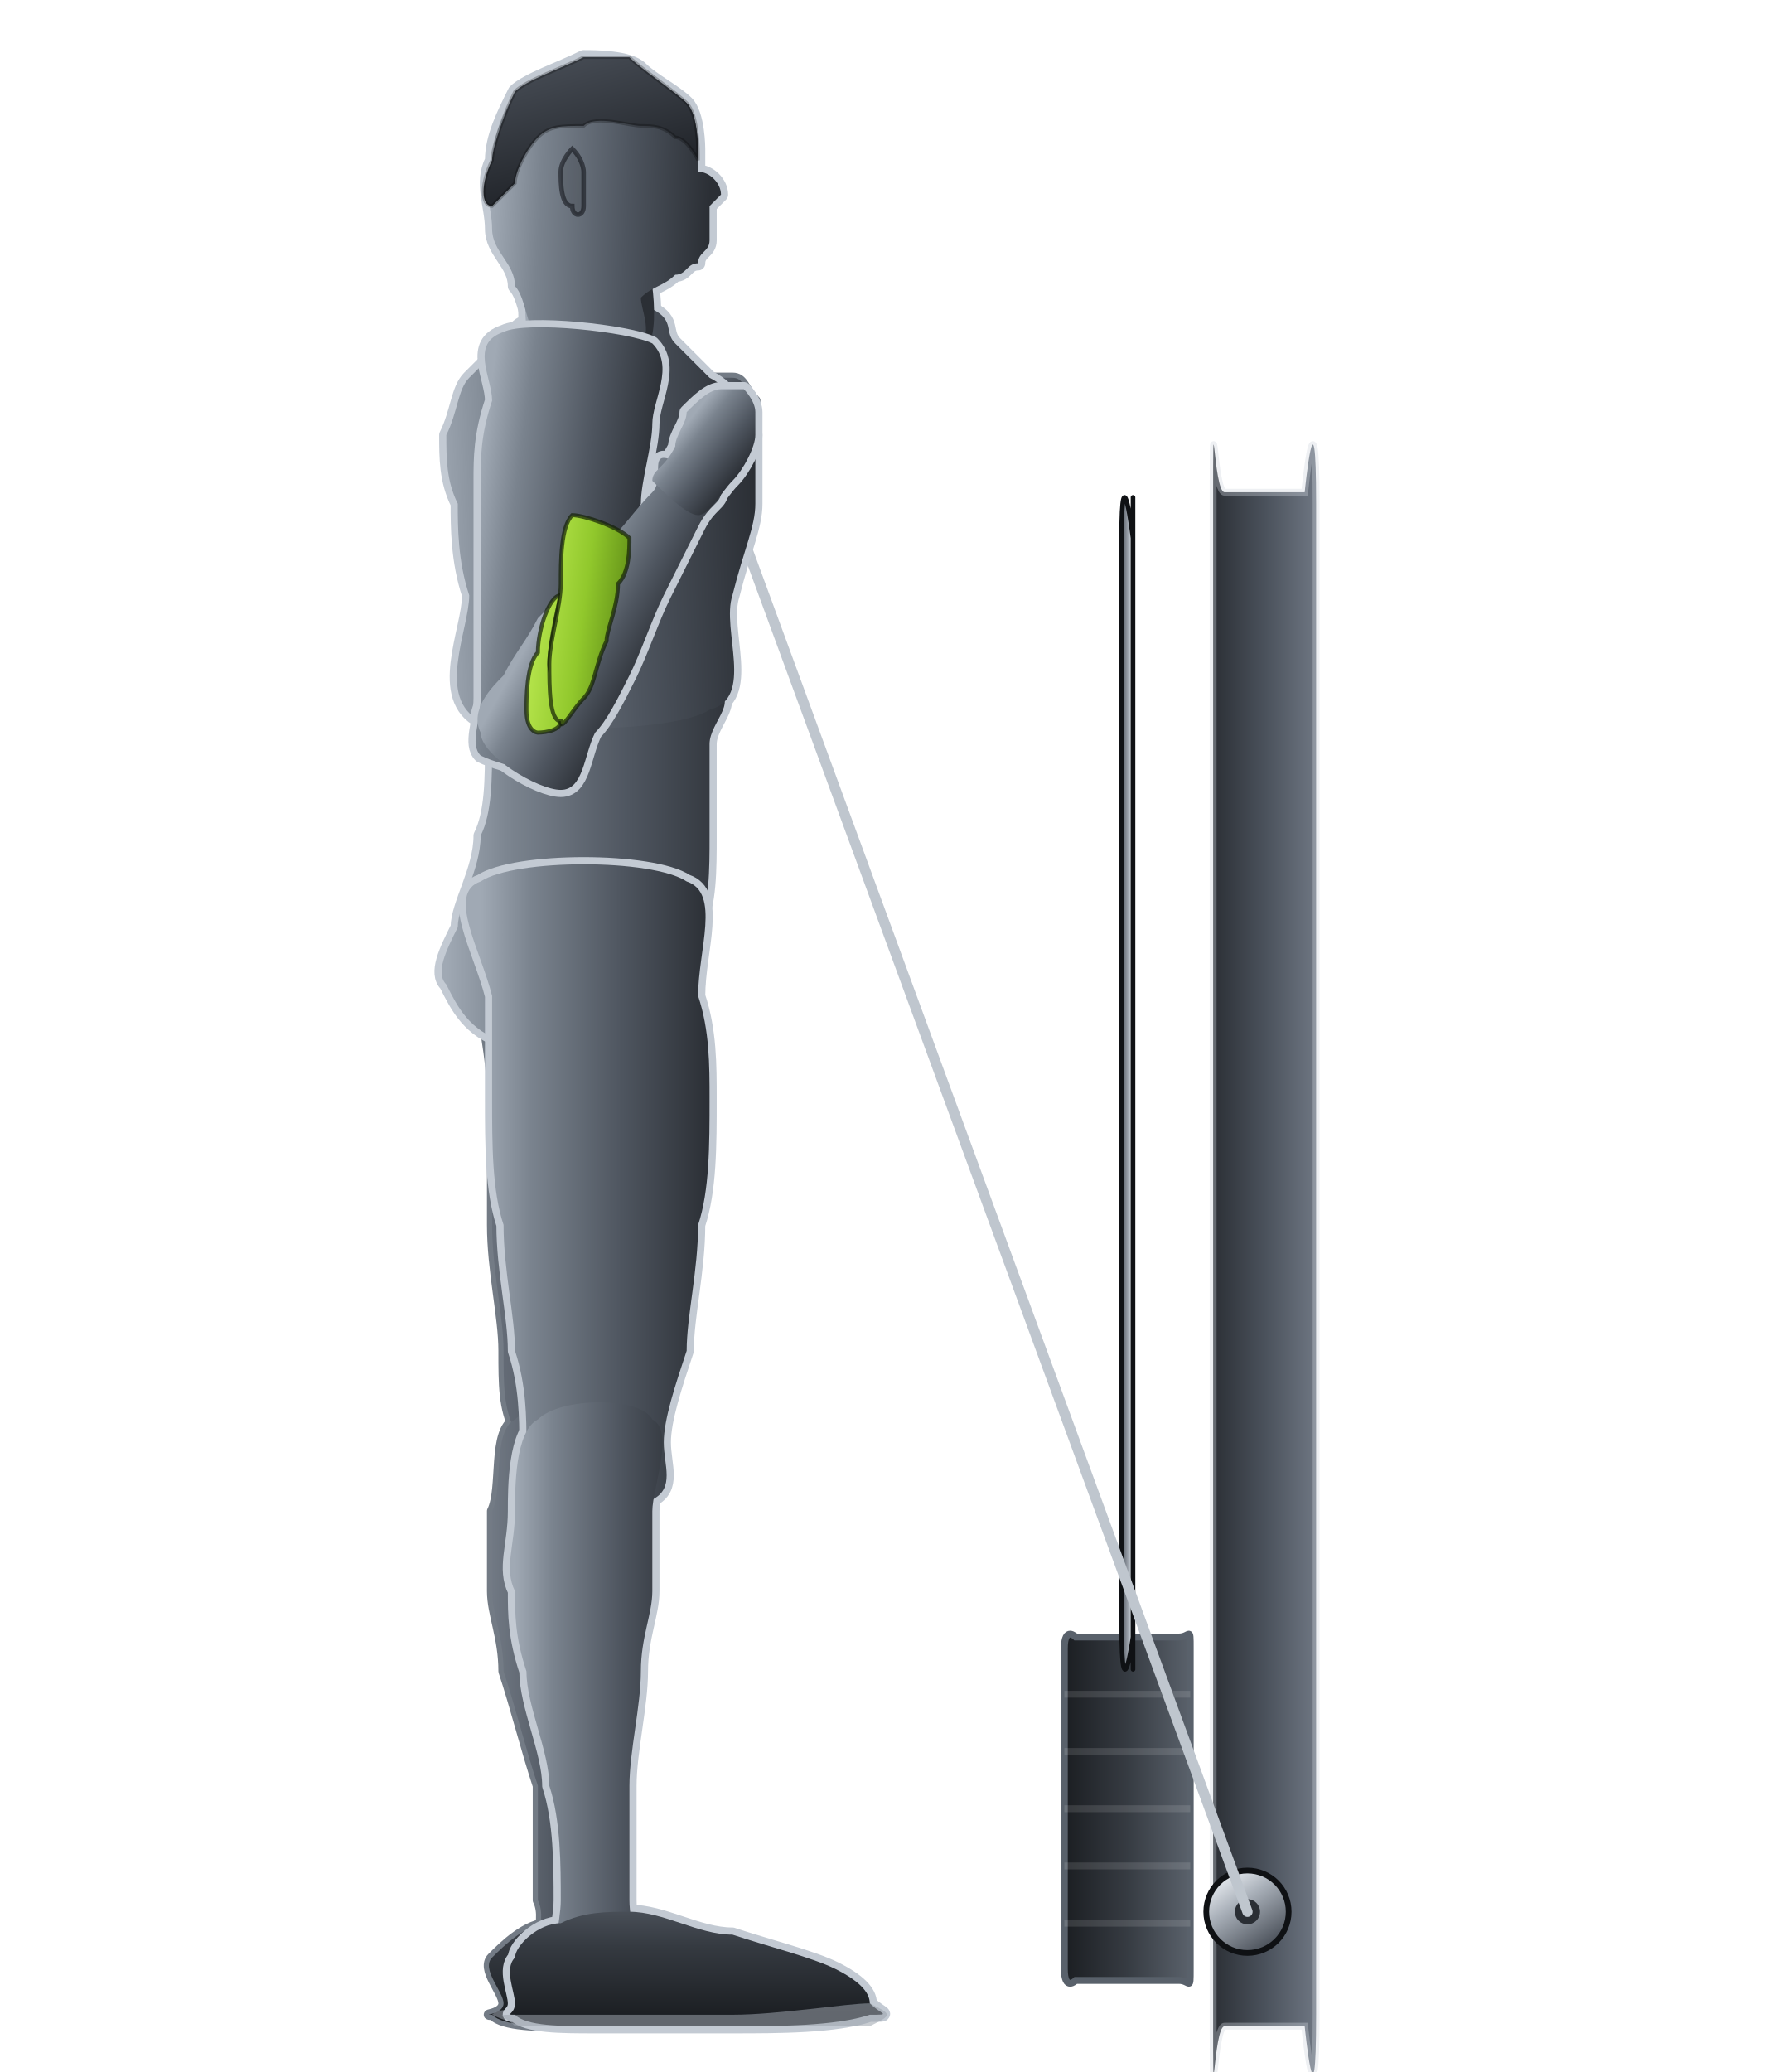
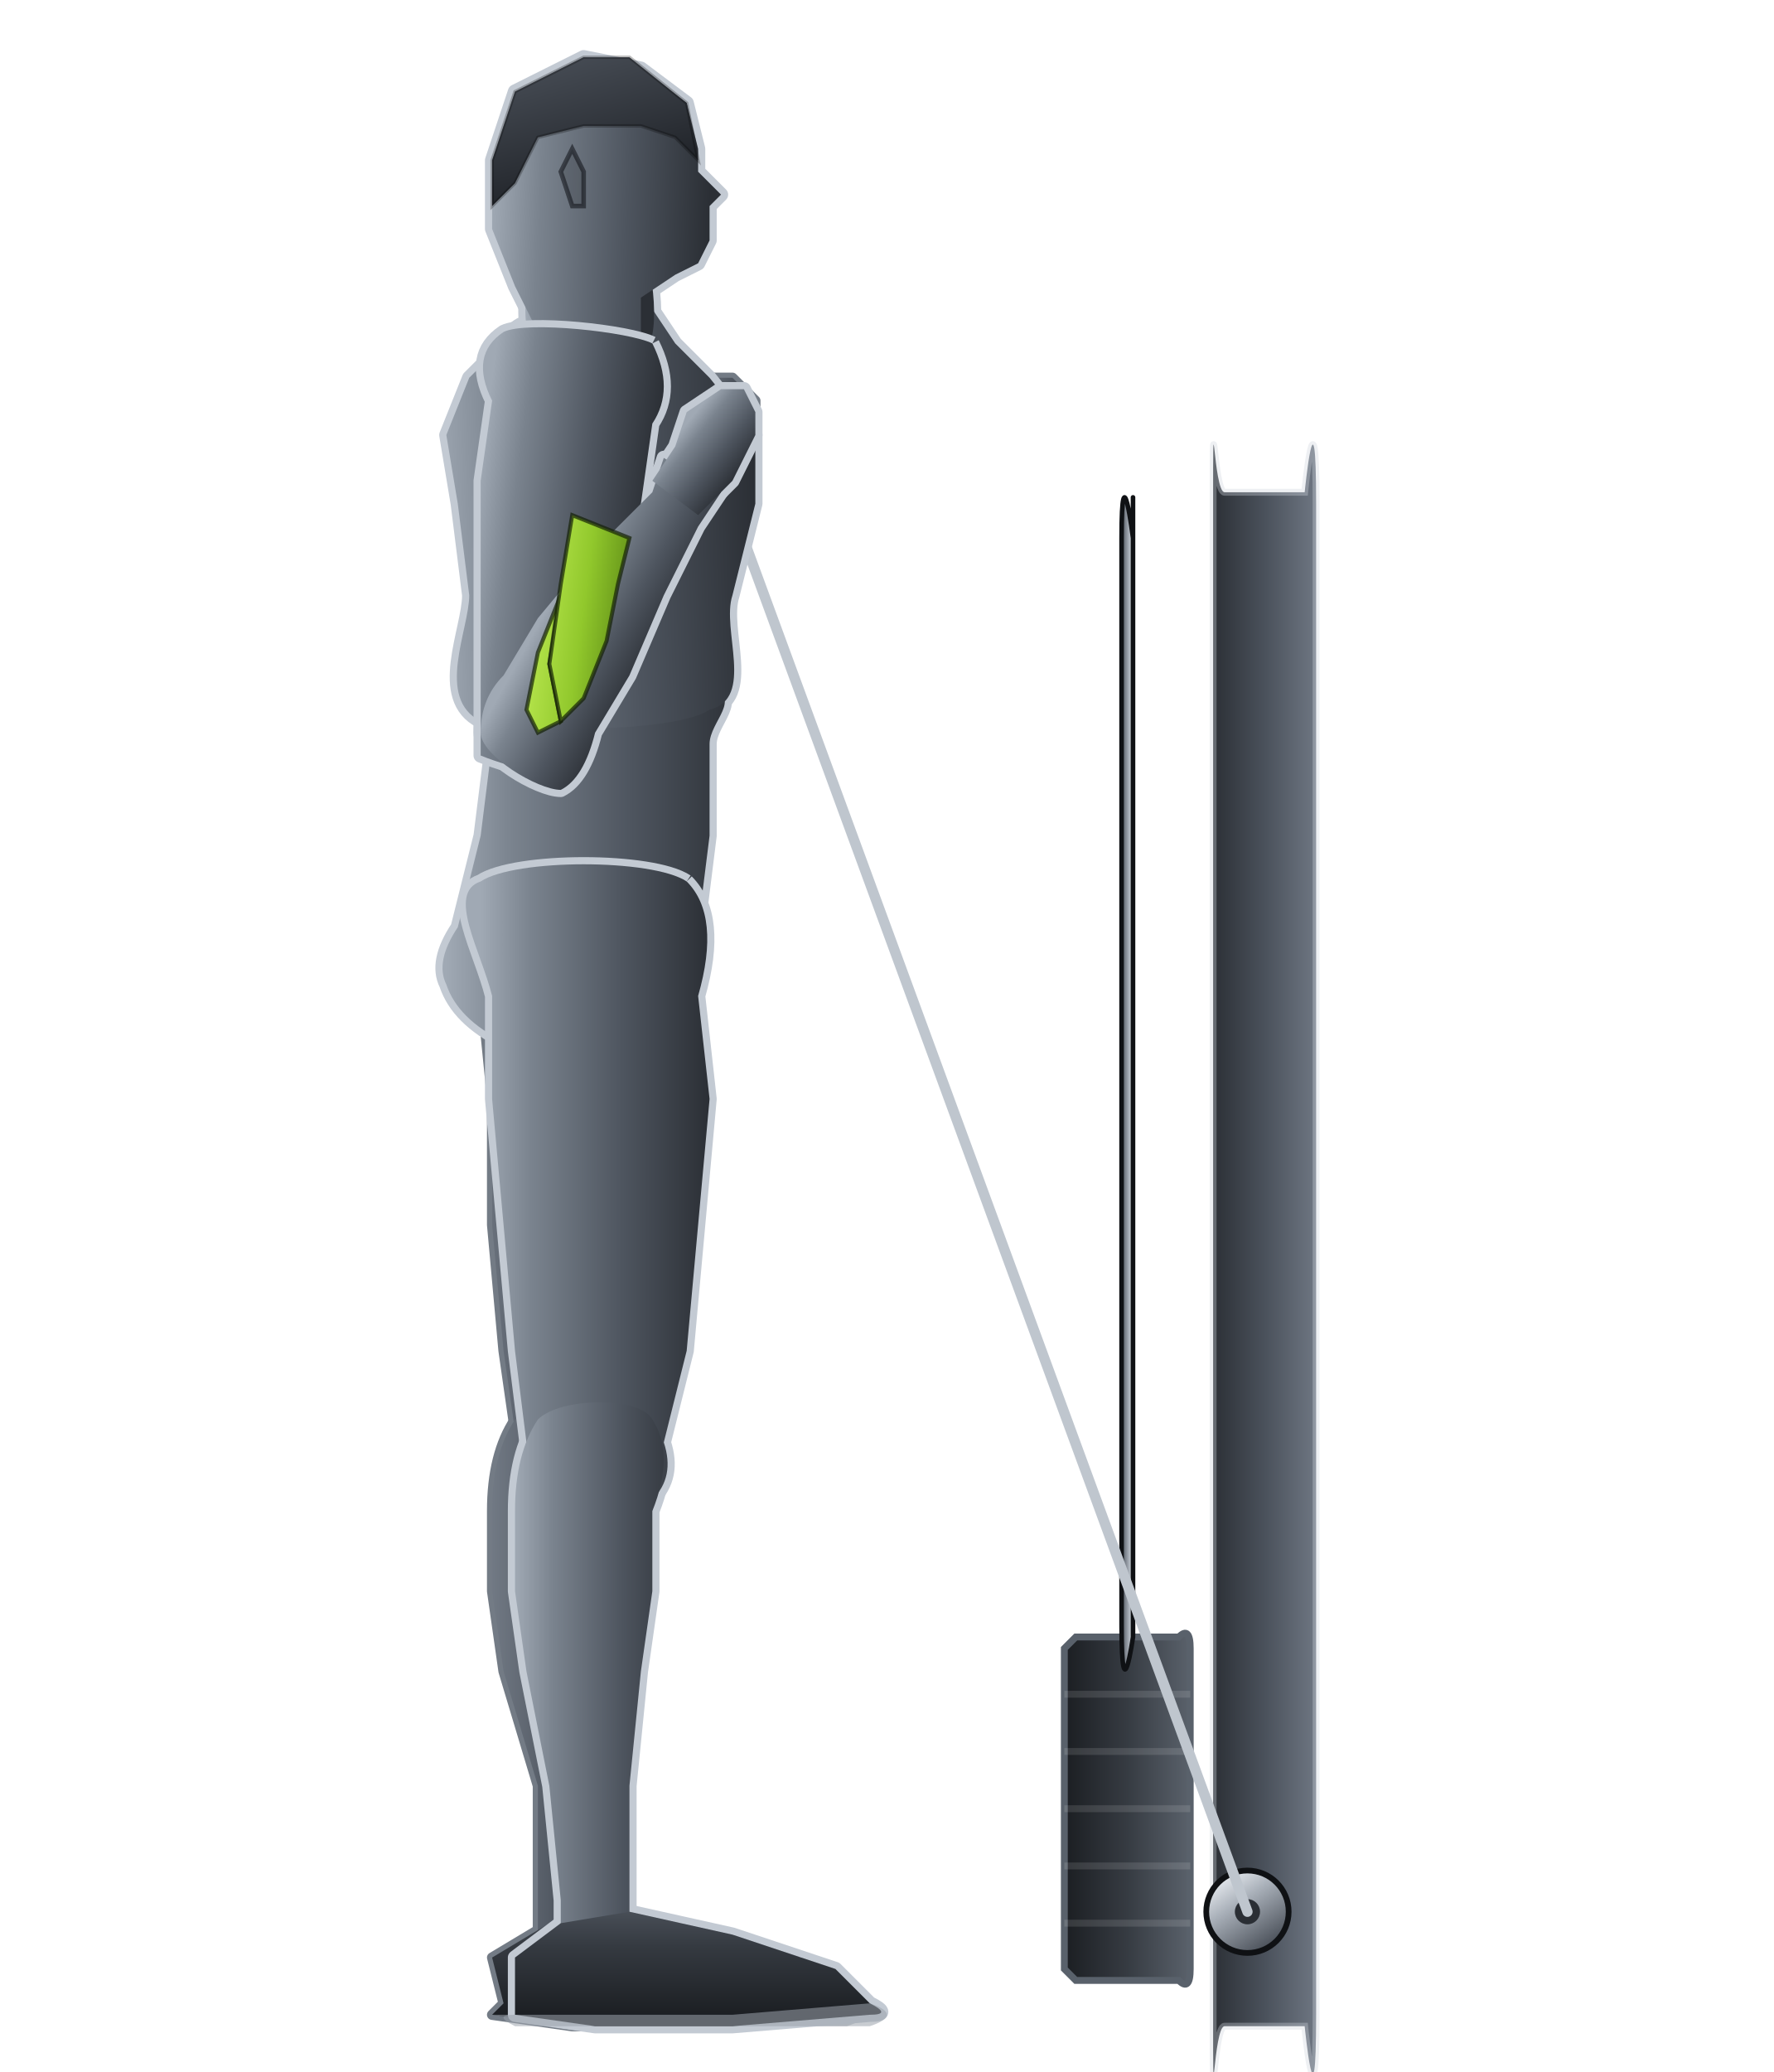
<svg xmlns="http://www.w3.org/2000/svg" viewBox="-39 -83 155 181">
  <defs>
-     <linearGradient id="par" x1="0" y1="0" x2="0.4" y2="1">
+     <linearGradient id="K" x1="0" x2=".4" y1="0" y2="1">
      <stop offset="0" stop-color="#4C525B" />
      <stop offset="1" stop-color="#1D2025" />
    </linearGradient>
-     <linearGradient id="Tmetal">
+     <linearGradient id="h">
      <stop offset="0" stop-color="#E3E7EC" />
-       <stop offset="0.35" stop-color="#A9B0B9" />
+       <stop offset=".35" stop-color="#A9B0B9" />
      <stop offset="1" stop-color="#4A5059" />
    </linearGradient>
-     <linearGradient id="Tdisc">
+     <linearGradient id="g">
      <stop offset="0" stop-color="#5A616B" />
-       <stop offset="0.5" stop-color="#363B42" />
+       <stop offset=".5" stop-color="#363B42" />
      <stop offset="1" stop-color="#1B1E22" />
    </linearGradient>
-     <linearGradient id="Tcadru">
+     <linearGradient id="f">
      <stop offset="0" stop-color="#6E7682" />
-       <stop offset="0.5" stop-color="#4A515B" />
+       <stop offset=".5" stop-color="#4A515B" />
      <stop offset="1" stop-color="#2C3036" />
    </linearGradient>
-     <linearGradient id="Tp">
+     <linearGradient id="e">
      <stop offset="0" stop-color="#F2FFC8" />
-       <stop offset="0.25" stop-color="#CDF760" />
-       <stop offset="0.7" stop-color="#91C82C" />
+       <stop offset=".25" stop-color="#CDF760" />
+       <stop offset=".7" stop-color="#91C82C" />
      <stop offset="1" stop-color="#5A8714" />
    </linearGradient>
-     <linearGradient id="Tpiele">
+     <linearGradient id="d">
      <stop offset="0" stop-color="#A0A9B4" />
-       <stop offset="0.22" stop-color="#7A838E" />
-       <stop offset="0.62" stop-color="#4E555F" />
+       <stop offset=".22" stop-color="#7A838E" />
+       <stop offset=".62" stop-color="#4E555F" />
      <stop offset="1" stop-color="#2B2F35" />
    </linearGradient>
-     <linearGradient id="Tpd">
+     <linearGradient id="c">
      <stop offset="0" stop-color="#CBEE80" />
-       <stop offset="0.4" stop-color="#94C43B" />
+       <stop offset=".4" stop-color="#94C43B" />
      <stop offset="1" stop-color="#4A7012" />
    </linearGradient>
-     <linearGradient id="Tpantof">
+     <linearGradient id="b">
      <stop offset="0" stop-color="#5B626C" />
-       <stop offset="0.5" stop-color="#353A41" />
+       <stop offset=".5" stop-color="#353A41" />
      <stop offset="1" stop-color="#1C1F23" />
    </linearGradient>
-     <linearGradient id="TpieleDep">
+     <linearGradient id="a">
      <stop offset="0" stop-color="#717984" />
-       <stop offset="0.35" stop-color="#525963" />
+       <stop offset=".35" stop-color="#525963" />
      <stop offset="1" stop-color="#26292E" />
    </linearGradient>
-     <path id="g0" d="M8,-6C11,-4 9,1 9,4C9,7 10,10 9,14C9,17 9,21 8,25C8,28 7,32 6,35C6,38 5,41 5,43C4,45 6,47 4,48C2,48 -5,48 -7,47C-9,46 -7,45 -7,42C-8,40 -8,38 -8,35C-8,32 -9,28 -9,24C-9,20 -9,16 -9,13C-9,9 -10,6 -10,3C-10,0 -12,-5 -9,-6C-6,-8 5,-8 8,-6Z" />
-     <linearGradient id="g1" href="#TpieleDep" gradientUnits="userSpaceOnUse" x1="-11" y1="22" x2="9" y2="22" />
-     <path id="g2" d="M4,41C6,42 4,47 3,49C3,52 3,54 3,56C3,58 3,60 3,63C2,66 2,70 2,73C1,76 1,80 1,83C1,85 2,88 1,89C0,90 -4,90 -5,89C-6,88 -4,85 -5,83C-5,80 -5,76 -5,73C-6,70 -7,66 -8,63C-8,60 -9,58 -9,56C-9,54 -9,52 -9,49C-8,47 -9,42 -7,41C-5,39 2,39 4,41Z" />
-     <linearGradient id="g3" href="#TpieleDep" gradientUnits="userSpaceOnUse" x1="-9" y1="65" x2="6" y2="65" />
-     <path id="g4" d="M-8,92C-8,91 -10,89 -9,88C-8,87 -6,85 -4,85C-3,84 -1,84 2,84C4,84 8,85 10,86C13,87 18,88 20,89C22,90 23,91 23,92C23,93 24,93 22,93C20,94 14,94 10,94C7,94 2,94 -2,94C-5,94 -8,94 -9,93C-10,93 -8,93 -8,92Z" />
-     <linearGradient id="g5" href="#Tpantof" gradientUnits="userSpaceOnUse" x1="10" y1="81" x2="10" y2="93" />
-     <path id="g6" d="M5,-53C7,-52 5,-49 5,-46C5,-44 4,-41 4,-39C4,-37 4,-35 4,-33C3,-31 2,-29 2,-27C1,-25 1,-23 1,-21C0,-19 1,-17 0,-16C-1,-15 -7,-16 -8,-17C-9,-18 -8,-20 -8,-21C-8,-23 -8,-25 -9,-27C-9,-30 -9,-32 -9,-34C-9,-36 -9,-38 -9,-40C-9,-42 -9,-45 -9,-47C-9,-50 -11,-53 -8,-54C-6,-55 3,-54 5,-53Z" />
-     <linearGradient id="g7" href="#TpieleDep" gradientUnits="userSpaceOnUse" x1="-10" y1="-34" x2="5" y2="-33" />
-     <path id="g8" d="M-3,-31C-2,-30 -3,-27 -3,-25C-2,-23 -2,-21 -2,-20C-2,-19 -3,-19 -3,-19C-4,-19 -4,-19 -4,-21C-5,-22 -4,-25 -4,-26C-4,-28 -3,-31 -3,-31Z" />
-     <linearGradient id="g9" href="#Tpd" gradientUnits="userSpaceOnUse" x1="-10" y1="-34" x2="5" y2="-33" />
-     <path id="ga" d="M-1,-38C0,-38 2,-37 3,-36C4,-35 4,-33 3,-32C3,-30 2,-28 2,-27C1,-25 1,-23 1,-22C0,-21 -1,-19 -2,-20C-2,-20 -3,-23 -3,-25C-3,-27 -2,-30 -2,-32C-2,-34 -2,-37 -1,-38Z" />
-     <path id="gb" d="M-9,-19C-10,-20 -8,-22 -7,-24C-6,-26 -5,-27 -4,-29C-3,-31 -1,-33 1,-35C2,-37 4,-39 5,-40C6,-42 5,-43 6,-43C7,-43 10,-42 11,-41C11,-40 10,-39 9,-38C9,-36 8,-34 7,-32C6,-29 5,-26 4,-24C3,-22 3,-21 2,-19C1,-17 1,-15 -1,-14C-3,-14 -8,-17 -9,-19Z" />
-     <linearGradient id="gc" href="#TpieleDep" gradientUnits="userSpaceOnUse" x1="-3" y1="-32" x2="7" y2="-27" />
-     <path id="gd" d="M5,-41C5,-42 6,-43 6,-44C7,-45 7,-47 8,-48C9,-49 9,-50 10,-50C11,-50 11,-50 12,-50C13,-50 13,-49 14,-48C14,-48 14,-47 14,-46C13,-45 13,-43 12,-42C11,-41 11,-39 9,-39C8,-39 6,-40 5,-41Z" />
-     <linearGradient id="ge" href="#TpieleDep" gradientUnits="userSpaceOnUse" x1="7" y1="-46" x2="13" y2="-43" />
-     <path id="gf" d="M-8,8C-11,7 -12,5 -13,3C-14,2 -13,0 -12,-2C-12,-4 -10,-7 -10,-10C-9,-12 -9,-15 -9,-18C-9,-20 -13,-22 -10,-23C-6,-24 7,-24 10,-23C13,-22 10,-20 10,-18C10,-15 10,-12 10,-10C10,-7 10,-4 9,-2C9,0 9,2 9,3C8,5 9,7 6,8C4,9 -4,9 -8,8Z" />
-     <linearGradient id="gg" href="#Tpiele" gradientUnits="userSpaceOnUse" x1="-13" y1="-11" x2="13" y2="-11" />
-     <path id="gh" d="M-10,-20C-14,-22 -11,-28 -11,-31C-12,-34 -12,-37 -12,-39C-13,-41 -13,-43 -13,-45C-12,-47 -12,-49 -11,-50C-10,-51 -9,-52 -8,-53C-7,-54 -7,-55 -5,-55C-3,-56 3,-56 5,-56C7,-55 6,-54 7,-53C8,-52 9,-51 10,-50C12,-49 13,-47 14,-45C14,-44 14,-42 14,-39C14,-37 13,-35 12,-31C11,-28 14,-22 10,-21C7,-19 -6,-19 -10,-20Z" />
-     <linearGradient id="gi" href="#Tpiele" gradientUnits="userSpaceOnUse" x1="-14" y1="-37" x2="14" y2="-38" />
-     <path id="gj" d="M-5,-52C-7,-54 -6,-61 -4,-62C-3,-64 2,-64 4,-62C5,-60 6,-53 4,-52C3,-50 -4,-50 -5,-52Z" />
-     <linearGradient id="gk" href="#Tpiele" gradientUnits="userSpaceOnUse" x1="-6" y1="-57" x2="4" y2="-57" />
-     <path id="gl" d="M-5,-54C-6,-54 -6,-57 -7,-58C-7,-60 -9,-61 -9,-63C-9,-65 -10,-67 -9,-69C-9,-71 -8,-73 -7,-75C-6,-76 -3,-77 -1,-78C0,-78 3,-78 4,-77C5,-76 7,-75 8,-74C9,-73 9,-70 9,-70C9,-69 9,-69 9,-68C10,-68 11,-67 11,-66C11,-66 10,-65 10,-65C10,-65 10,-64 10,-64C10,-64 10,-63 10,-63C10,-63 10,-62 10,-62C10,-61 9,-61 9,-60C8,-60 8,-59 7,-59C6,-58 5,-58 4,-57C4,-56 5,-54 4,-53C2,-53 -3,-53 -5,-54Z" />
-     <linearGradient id="gm" href="#Tpiele" gradientUnits="userSpaceOnUse" x1="-9" y1="-66" x2="10" y2="-65" />
-     <path id="gn" d="M8,-6C11,-5 9,0 9,4C10,7 10,10 10,13C10,17 10,21 9,24C9,28 8,32 8,35C7,38 6,41 6,43C6,45 7,47 5,48C4,48 -4,48 -5,48C-7,47 -6,45 -6,43C-6,41 -6,38 -7,35C-7,32 -8,28 -8,24C-9,21 -9,17 -9,13C-9,10 -9,7 -9,4C-10,0 -13,-5 -10,-6C-7,-8 5,-8 8,-6Z" />
-     <linearGradient id="go" href="#Tpiele" gradientUnits="userSpaceOnUse" x1="-10" y1="22" x2="10" y2="22" />
-     <path id="gp" d="M5,41C7,42 5,47 5,49C5,52 5,54 5,56C5,58 4,60 4,63C4,66 3,70 3,73C3,76 3,80 3,83C3,85 4,88 3,89C2,90 -2,90 -3,89C-4,88 -3,85 -3,83C-3,80 -3,76 -4,73C-4,70 -6,66 -6,63C-7,60 -7,58 -7,56C-8,54 -7,52 -7,49C-7,47 -7,42 -5,41C-3,39 4,39 5,41Z" />
-     <linearGradient id="gq" href="#Tpiele" gradientUnits="userSpaceOnUse" x1="-7" y1="66" x2="8" y2="66" />
-     <path id="gr" d="M-7,92C-7,91 -8,89 -7,88C-7,87 -5,85 -3,85C-1,84 1,84 3,84C6,84 9,86 12,86C15,87 19,88 21,89C23,90 24,91 24,92C25,93 26,93 24,93C21,94 16,94 12,94C8,94 3,94 0,94C-3,94 -6,94 -7,93C-8,93 -7,93 -7,92Z" />
-     <linearGradient id="gs" href="#Tpantof" gradientUnits="userSpaceOnUse" x1="12" y1="81" x2="12" y2="93" />
-     <path id="gt" d="M5,-53C7,-51 5,-48 5,-46C5,-44 4,-41 4,-39C3,-37 3,-35 3,-33C2,-31 1,-29 1,-27C0,-25 0,-22 -1,-21C-1,-19 0,-17 -2,-16C-3,-15 -8,-16 -10,-17C-11,-18 -10,-20 -10,-22C-10,-24 -10,-26 -10,-28C-10,-30 -10,-32 -10,-35C-10,-37 -10,-38 -10,-41C-10,-43 -10,-45 -9,-48C-9,-50 -11,-53 -8,-54C-6,-55 3,-54 5,-53Z" />
-     <linearGradient id="gu" href="#Tpiele" gradientUnits="userSpaceOnUse" x1="-11" y1="-35" x2="4" y2="-33" />
-     <path id="gv" d="M-3,-31C-3,-31 -4,-27 -4,-25C-4,-24 -3,-21 -3,-20C-3,-19 -5,-19 -5,-19C-5,-19 -6,-19 -6,-21C-6,-22 -6,-25 -5,-26C-5,-28 -4,-31 -3,-31Z" />
-     <linearGradient id="gw" href="#Tp" gradientUnits="userSpaceOnUse" x1="-11" y1="-35" x2="4" y2="-33" />
-     <path id="gx" d="M-2,-38C-1,-38 2,-37 3,-36C3,-35 3,-33 2,-32C2,-30 1,-28 1,-27C0,-25 0,-23 -1,-22C-2,-21 -3,-19 -3,-20C-4,-20 -4,-23 -4,-25C-4,-27 -3,-30 -3,-32C-3,-34 -3,-37 -2,-38Z" />
-     <path id="gy" d="M-10,-19C-11,-21 -9,-23 -8,-24C-7,-26 -6,-27 -5,-29C-3,-31 -1,-33 0,-35C2,-36 3,-38 5,-40C6,-41 5,-43 6,-43C7,-43 10,-41 11,-40C11,-39 10,-39 9,-37C8,-35 7,-33 6,-31C5,-29 4,-26 3,-24C2,-22 1,-20 0,-19C-1,-17 -1,-14 -3,-14C-5,-14 -10,-17 -10,-19Z" />
-     <linearGradient id="gz" href="#Tpiele" gradientUnits="userSpaceOnUse" x1="-3" y1="-32" x2="6" y2="-27" />
-     <path id="g10" d="M5,-41C5,-42 6,-42 7,-44C7,-45 8,-46 8,-47C9,-48 10,-49 11,-49C11,-49 12,-49 13,-49C13,-49 14,-48 14,-47C14,-47 14,-46 14,-45C14,-44 13,-42 12,-41C11,-40 10,-38 9,-38C8,-38 6,-40 5,-41Z" />
-     <linearGradient id="g11" href="#Tpiele" gradientUnits="userSpaceOnUse" x1="8" y1="-46" x2="13" y2="-42" />
-     <linearGradient id="g12" href="#Tcadru" gradientUnits="userSpaceOnUse" x1="63" y1="27" x2="54" y2="27" />
-     <linearGradient id="g13" href="#Tdisc" gradientUnits="userSpaceOnUse" x1="52" y1="75" x2="41" y2="75" />
-     <linearGradient id="g14" href="#Tmetal" gradientUnits="userSpaceOnUse" x1="47" y1="12" x2="46" y2="12" />
-     <linearGradient id="g15" href="#Tmetal" gradientUnits="userSpaceOnUse" x1="55" y1="81" x2="59" y2="87" />
-     <linearGradient id="g16" href="#Tdisc" gradientUnits="userSpaceOnUse" x1="9" y1="-45" x2="11" y2="-42" />
-     <linearGradient id="g17" href="#Tmetal" gradientUnits="userSpaceOnUse" x1="9" y1="-46" x2="11" y2="-42" />
+     <linearGradient id="s" x1="-11" x2="9" y1="22" y2="22" gradientUnits="userSpaceOnUse" href="#a" />
+     <linearGradient id="t" x1="-9" x2="6" y1="65" y2="65" gradientUnits="userSpaceOnUse" href="#a" />
+     <linearGradient id="u" x1="10" x2="10" y1="81" y2="93" gradientUnits="userSpaceOnUse" href="#b" />
+     <linearGradient id="v" x1="-10" x2="5" y1="-34" y2="-33" gradientUnits="userSpaceOnUse" href="#a" />
+     <linearGradient id="y" x1="-10" x2="5" y1="-34" y2="-33" gradientUnits="userSpaceOnUse" href="#c" />
+     <linearGradient id="w" x1="-3" x2="7" y1="-32" y2="-27" gradientUnits="userSpaceOnUse" href="#a" />
+     <linearGradient id="x" x1="7" x2="13" y1="-46" y2="-43" gradientUnits="userSpaceOnUse" href="#a" />
+     <linearGradient id="G" x1="-13" x2="13" y1="-11" y2="-11" gradientUnits="userSpaceOnUse" href="#d" />
+     <linearGradient id="H" x1="-14" x2="14" y1="-37" y2="-38" gradientUnits="userSpaceOnUse" href="#d" />
+     <linearGradient id="I" x1="-6" x2="4" y1="-57" y2="-57" gradientUnits="userSpaceOnUse" href="#d" />
+     <linearGradient id="J" x1="-9" x2="10" y1="-66" y2="-65" gradientUnits="userSpaceOnUse" href="#d" />
+     <linearGradient id="O" x1="-10" x2="10" y1="22" y2="22" gradientUnits="userSpaceOnUse" href="#d" />
+     <linearGradient id="P" x1="-7" x2="8" y1="66" y2="66" gradientUnits="userSpaceOnUse" href="#d" />
+     <linearGradient id="Q" x1="12" x2="12" y1="81" y2="93" gradientUnits="userSpaceOnUse" href="#b" />
+     <linearGradient id="W" x1="-11" x2="4" y1="-35" y2="-33" gradientUnits="userSpaceOnUse" href="#d" />
+     <linearGradient id="Z" x1="-11" x2="4" y1="-35" y2="-33" gradientUnits="userSpaceOnUse" href="#e" />
+     <linearGradient id="X" x1="-3" x2="6" y1="-32" y2="-27" gradientUnits="userSpaceOnUse" href="#d" />
+     <linearGradient id="Y" x1="8" x2="13" y1="-46" y2="-42" gradientUnits="userSpaceOnUse" href="#d" />
+     <linearGradient id="i" x1="63" x2="54" y1="27" y2="27" gradientUnits="userSpaceOnUse" href="#f" />
+     <linearGradient id="j" x1="52" x2="41" y1="75" y2="75" gradientUnits="userSpaceOnUse" href="#g" />
+     <linearGradient id="k" x1="47" x2="46" y1="12" y2="12" gradientUnits="userSpaceOnUse" href="#h" />
+     <linearGradient id="l" x1="55" x2="59" y1="81" y2="87" gradientUnits="userSpaceOnUse" href="#h" />
+     <linearGradient id="R" x1="9" x2="11" y1="-45" y2="-42" gradientUnits="userSpaceOnUse" href="#g" />
+     <linearGradient id="S" x1="9" x2="11" y1="-46" y2="-42" gradientUnits="userSpaceOnUse" href="#h" />
+     <path id="m" d="M8-6q3 4 1 10v10L8 25 6 35l-1 8-1 5-11-1v-5l-1-7-1-11V13l-1-10q-2-6 1-9C-6-8 5-8 8-6" />
+     <path id="n" d="M4 41q2 3-1 8v14L2 73 1 83v6h-6V73l-3-10-1-7v-7q0-5 2-8c2-2 9-2 11 0" />
+     <path id="o" d="m-8 92-1-4 5-3 6-1 8 2 10 3 3 3q1 1-1 1l-12 1H-2l-7-1z" />
+     <path id="p" d="M5-53q2 2 0 7l-1 7v6l-2 6-1 6-1 5c-1 1-7 0-8-1v-4l-1-6v-20q-2-5 1-7c2-1 11 0 13 1" />
+     <path id="z" d="M-3-31v6l1 5-1 1-1-2v-5z" />
+     <path id="B" d="m-1-38 4 2v4l-1 5-1 5q-1 3-3 2l-1-5 1-7z" />
+     <path id="q" d="m-9-19 2-5 3-5 5-6 4-5 1-3 5 2-2 3-2 6-3 8-2 5-3 5q-5-1-8-5" />
+     <path id="r" d="m5-41 1-3 2-4 2-2h2l2 2v2l-2 4-3 3z" />
+     <path id="C" d="M-8 8q-4-2-5-5-1-2 1-5l2-8 1-8c0-2-4-4-1-5h20c3 1 0 3 0 5v8L9-2v5q0 3-3 5z" />
+     <path id="D" d="M-10-20c-4-2-1-8-1-11l-1-8-1-6 2-5 3-3q1-2 3-2l10-1 2 3 3 3 4 5v6l-2 8c-1 3 2 9-2 10-3 2-16 2-20 1" />
+     <path id="E" d="M-5-52c-2-2-1-9 1-10q3-3 8 0c1 2 2 9 0 10-1 2-8 2-9 0" />
+     <path id="F" d="m-5-54-2-4-2-5v-6l2-6 6-3 5 1 4 3 1 4v2l2 2-1 1v3l-1 2-2 1-3 2v4z" />
+     <path id="L" d="M8-6q3 3 1 10l1 9-1 11-1 11-2 8q1 3-1 5H-5q-2-2-1-5l-1-8-1-11-1-11V4c-1-4-4-9-1-10C-7-8 5-8 8-6" />
+     <path id="M" d="M5 41q2 3 0 8v7l-1 7-1 10v16h-6v-6l-1-10-2-10-1-7v-7q0-5 2-8c2-2 9-2 10 0" />
+     <path id="N" d="M-7 92v-4l4-3 6-1 9 2 9 3 3 3q2 1 0 1l-12 1H0l-7-1z" />
+     <path id="T" d="M5-53q2 4 0 7l-1 7-1 6-2 6-2 6q1 3-1 5-3 1-8-1v-24l1-7q-2-4 1-6c2-1 11 0 13 1" />
+     <path id="aa" d="m-3-31-1 6 1 5-2 1-1-2 1-5z" />
+     <path id="ab" d="m-2-38 5 2-1 4-1 5-2 5-2 2-1-5 1-7z" />
+     <path id="U" d="M-10-19q0-3 2-5l3-5 5-6 5-5 1-3 5 3-2 3-3 6-3 7-3 5q-1 4-3 5c-2 0-7-3-7-5" />
+     <path id="V" d="m5-41 2-3 1-3 3-2h2l1 2v2l-2 4-3 3z" />
  </defs>
-   <path d="M-3,94H79" stroke="rgba(255,255,255,0.10)" stroke-width="0.9" />
-   <g transform="translate(13,0)">
-     <path d="M63,-39C63,-28 63,82 63,93C63,104 62,94 62,94C61,94 56,94 55,94C54,94 54,104 54,93C54,82 54,-28 54,-39C54,-50 54,-40 55,-40C56,-40 61,-40 62,-40C62,-40 63,-50 63,-39Z" fill="url(#g12)" stroke="rgba(205,212,220,0.35)" stroke-width="0.6" />
-     <path d="M52,61C52,63 52,86 52,89C52,91 52,90 51,90C50,90 43,90 42,90C42,90 41,91 41,89C41,86 41,63 41,61C41,59 42,60 42,60C43,60 50,60 51,60C52,60 52,59 52,61Z" fill="url(#g13)" stroke="#59616B" stroke-width="0.6" />
-     <path d="M41,85h11M41,80h11M41,75h11M41,70h11M41,65h11" stroke="rgba(255,255,255,0.12)" stroke-width="0.6" />
-     <path d="M47,-36C47,-28 47,51 47,59C47,67 47,60 47,60C47,60 47,60 47,60C47,60 46,67 46,59C46,51 46,-28 46,-36C46,-44 47,-36 47,-36C47,-36 47,-36 47,-36C47,-36 47,-44 47,-36Z" fill="url(#g14)" stroke="#0F1114" stroke-width="0.4" />
-     <circle cx="57" cy="84" r="3.6" fill="url(#g15)" stroke="#0F1114" stroke-width="0.5" />
+   <path stroke="rgba(255,255,255,0.10)" stroke-width=".9" d="M-3 94h82" />
+   <g transform="translate(13)">
+     <path fill="url(#i)" stroke="rgba(205,212,220,0.35)" stroke-width=".6" d="M63-39V93c0 11-1 1-1 1h-7c-1 0-1 10-1-1V-39c0-11 0-1 1-1h7s1-10 1 1Z" />
+     <path fill="url(#j)" stroke="#59616B" stroke-width=".6" d="M52 61v28q0 2-1 1h-9l-1-1V61l1-1h9q1-1 1 1Z" />
+     <path stroke="rgba(255,255,255,0.12)" stroke-width=".6" d="M41 85h11m-11-5h11m-11-5h11m-11-5h11m-11-5h11" />
+     <path fill="url(#k)" stroke="#0F1114" stroke-width=".4" d="M47-36v96s-1 7-1-1v-95c0-8 1 0 1 0s0-8 0 0Z" />
+     <circle cx="57" cy="84" r="3.6" fill="url(#l)" stroke="#0F1114" stroke-width=".5" />
    <circle cx="57" cy="84" r="1.1" fill="#2A2E34" />
-     <g fill="#16191D" stroke="#737B85" stroke-width="0.9" stroke-linejoin="round">
-       <use href="#g0" />
-       <use href="#g2" />
-       <use href="#g4" />
-       <use href="#g6" />
-       <use href="#gb" />
-       <use href="#gd" />
+     <g fill="#16191D" stroke="#737B85" stroke-linejoin="round" stroke-width=".9">
+       <use href="#m" />
+       <use href="#n" />
+       <use href="#o" />
+       <use href="#p" />
+       <use href="#q" />
+       <use href="#r" />
    </g>
-     <g>
-       <use href="#g0" fill="url(#g1)" />
-       <use href="#g2" fill="url(#g3)" />
-       <use href="#g4" fill="url(#g5)" />
-       <use href="#g6" fill="url(#g7)" />
-       <use href="#gb" fill="url(#gc)" />
-       <use href="#gd" fill="url(#ge)" />
+     <use fill="url(#s)" href="#m" />
+     <use fill="url(#t)" href="#n" />
+     <use fill="url(#u)" href="#o" />
+     <use fill="url(#v)" href="#p" />
+     <use fill="url(#w)" href="#q" />
+     <use fill="url(#x)" href="#r" />
+     <g fill="url(#y)" stroke="rgba(20,34,6,0.7)" stroke-width=".35">
+       <use href="#z" />
+       <use href="#B" />
    </g>
-     <g stroke="rgba(20,34,6,0.7)" stroke-width="0.35">
-       <use href="#g8" fill="url(#g9)" />
-       <use href="#ga" fill="url(#g9)" />
+     <path fill="#9AA2AC" d="M-9 93h19l12-1q3 1 0 2H-2zq-1 0 0 0" opacity=".55" />
+     <path stroke="#BFC6CE" stroke-linecap="round" stroke-width=".9" d="M57 84 10-44" />
+     <g fill="#16191D" stroke="#C3CAD3" stroke-linejoin="round" stroke-width="1.25">
+       <use href="#C" />
+       <use href="#D" />
+       <use href="#E" />
+       <use href="#F" />
    </g>
-     <path d="M-9,93C-8,92 -5,93 -2,93C2,93 6,93 10,93C14,93 20,92 22,92C24,93 24,93 22,94C20,94 14,94 10,94C6,94 2,94 -2,94C-5,94 -7,94 -9,93C-10,93 -10,93 -9,93Z" fill="#9AA2AC" opacity="0.55" />
-     <path d="M57,84L10,-44" stroke="#BFC6CE" stroke-width="0.9" stroke-linecap="round" />
-     <g fill="#16191D" stroke="#C3CAD3" stroke-width="1.25" stroke-linejoin="round">
-       <use href="#gf" />
-       <use href="#gh" />
-       <use href="#gj" />
-       <use href="#gl" />
+     <use fill="url(#G)" href="#C" />
+     <use fill="url(#H)" href="#D" />
+     <use fill="url(#I)" href="#E" />
+     <use fill="url(#J)" href="#F" />
+     <path fill="url(#K)" stroke="rgba(0,0,0,0.25)" stroke-width=".3" d="m9-69-1-5-5-4h-4l-6 3-2 6v4l2-2 2-4 4-1h5l3 1z" />
+     <path fill="rgba(0,0,0,0.14)" stroke="rgba(14,16,20,0.55)" stroke-width=".4" d="m-2-65-1-3 1-2 1 2v3z" />
+     <g fill="#16191D" stroke="#C3CAD3" stroke-linejoin="round" stroke-width="1.25">
+       <use href="#L" />
+       <use href="#M" />
+       <use href="#N" />
    </g>
-     <g>
-       <use href="#gf" fill="url(#gg)" />
-       <use href="#gh" fill="url(#gi)" />
-       <use href="#gj" fill="url(#gk)" />
-       <use href="#gl" fill="url(#gm)" />
+     <use fill="url(#O)" href="#L" />
+     <use fill="url(#P)" href="#M" />
+     <use fill="url(#Q)" href="#N" />
+     <path fill="#9AA2AC" d="M-7 93h19l12-1q3 1 0 2H-7q-2-1 0-1" opacity=".55" />
+     <circle cx="10" cy="-44" r="2" fill="url(#R)" stroke="#8C949E" stroke-width=".6" />
+     <circle cx="10" cy="-44" r="1" fill="none" stroke="rgba(255,255,255,0.10)" stroke-width=".6" />
+     <circle cx="10" cy="-44" r="1" fill="none" stroke="rgba(255,255,255,0.07)" stroke-width=".5" />
+     <circle cx="10" cy="-44" r="2" fill="url(#S)" stroke="#0F1114" stroke-width=".4" />
+     <g fill="#16191D" stroke="#C3CAD3" stroke-linejoin="round" stroke-width="1.25">
+       <use href="#T" />
+       <use href="#U" />
+       <use href="#V" />
    </g>
-     <path d="M9,-69C9,-70 9,-73 8,-74C7,-75 4,-77 3,-78C1,-78 0,-78 -1,-78C-3,-77 -6,-76 -7,-75C-8,-73 -9,-70 -9,-69C-10,-67 -10,-65 -9,-65C-9,-65 -8,-66 -7,-67C-7,-68 -6,-70 -5,-71C-4,-72 -3,-72 -1,-72C0,-73 3,-72 4,-72C5,-72 6,-72 7,-71C8,-71 9,-69 9,-69Z" fill="url(#par)" stroke="rgba(0,0,0,0.25)" stroke-width="0.3" />
-     <path d="M-2,-65C-3,-65 -3,-67 -3,-68C-3,-69 -2,-70 -2,-70C-1,-69 -1,-68 -1,-68C-1,-67 -1,-65 -1,-65C-1,-64 -2,-64 -2,-65Z" fill="rgba(0,0,0,0.14)" stroke="rgba(14,16,20,0.55)" stroke-width="0.4" />
-     <g fill="#16191D" stroke="#C3CAD3" stroke-width="1.25" stroke-linejoin="round">
-       <use href="#gn" />
-       <use href="#gp" />
-       <use href="#gr" />
-     </g>
-     <g>
-       <use href="#gn" fill="url(#go)" />
-       <use href="#gp" fill="url(#gq)" />
-       <use href="#gr" fill="url(#gs)" />
-     </g>
-     <path d="M-7,93C-6,93 -3,93 0,93C3,93 8,93 12,93C16,93 22,92 24,92C26,93 26,93 24,94C22,94 16,94 12,94C8,94 3,94 0,94C-3,94 -6,94 -7,94C-8,93 -9,93 -7,93Z" fill="#9AA2AC" opacity="0.55" />
-     <circle cx="10" cy="-44" r="2" fill="url(#g16)" stroke="#8C949E" stroke-width="0.6" />
-     <circle cx="10" cy="-44" r="1" fill="none" stroke="rgba(255,255,255,0.10)" stroke-width="0.6" />
-     <circle cx="10" cy="-44" r="1" fill="none" stroke="rgba(255,255,255,0.07)" stroke-width="0.5" />
-     <circle cx="10" cy="-44" r="2" fill="url(#g17)" stroke="#0F1114" stroke-width="0.4" />
-     <g fill="#16191D" stroke="#C3CAD3" stroke-width="1.25" stroke-linejoin="round">
-       <use href="#gt" />
-       <use href="#gy" />
-       <use href="#g10" />
-     </g>
-     <g>
-       <use href="#gt" fill="url(#gu)" />
-       <use href="#gy" fill="url(#gz)" />
-       <use href="#g10" fill="url(#g11)" />
-     </g>
-     <g stroke="rgba(20,34,6,0.7)" stroke-width="0.35">
-       <use href="#gv" fill="url(#gw)" />
-       <use href="#gx" fill="url(#gw)" />
+     <use fill="url(#W)" href="#T" />
+     <use fill="url(#X)" href="#U" />
+     <use fill="url(#Y)" href="#V" />
+     <g fill="url(#Z)" stroke="rgba(20,34,6,0.7)" stroke-width=".35">
+       <use href="#aa" />
+       <use href="#ab" />
    </g>
  </g>
</svg>
